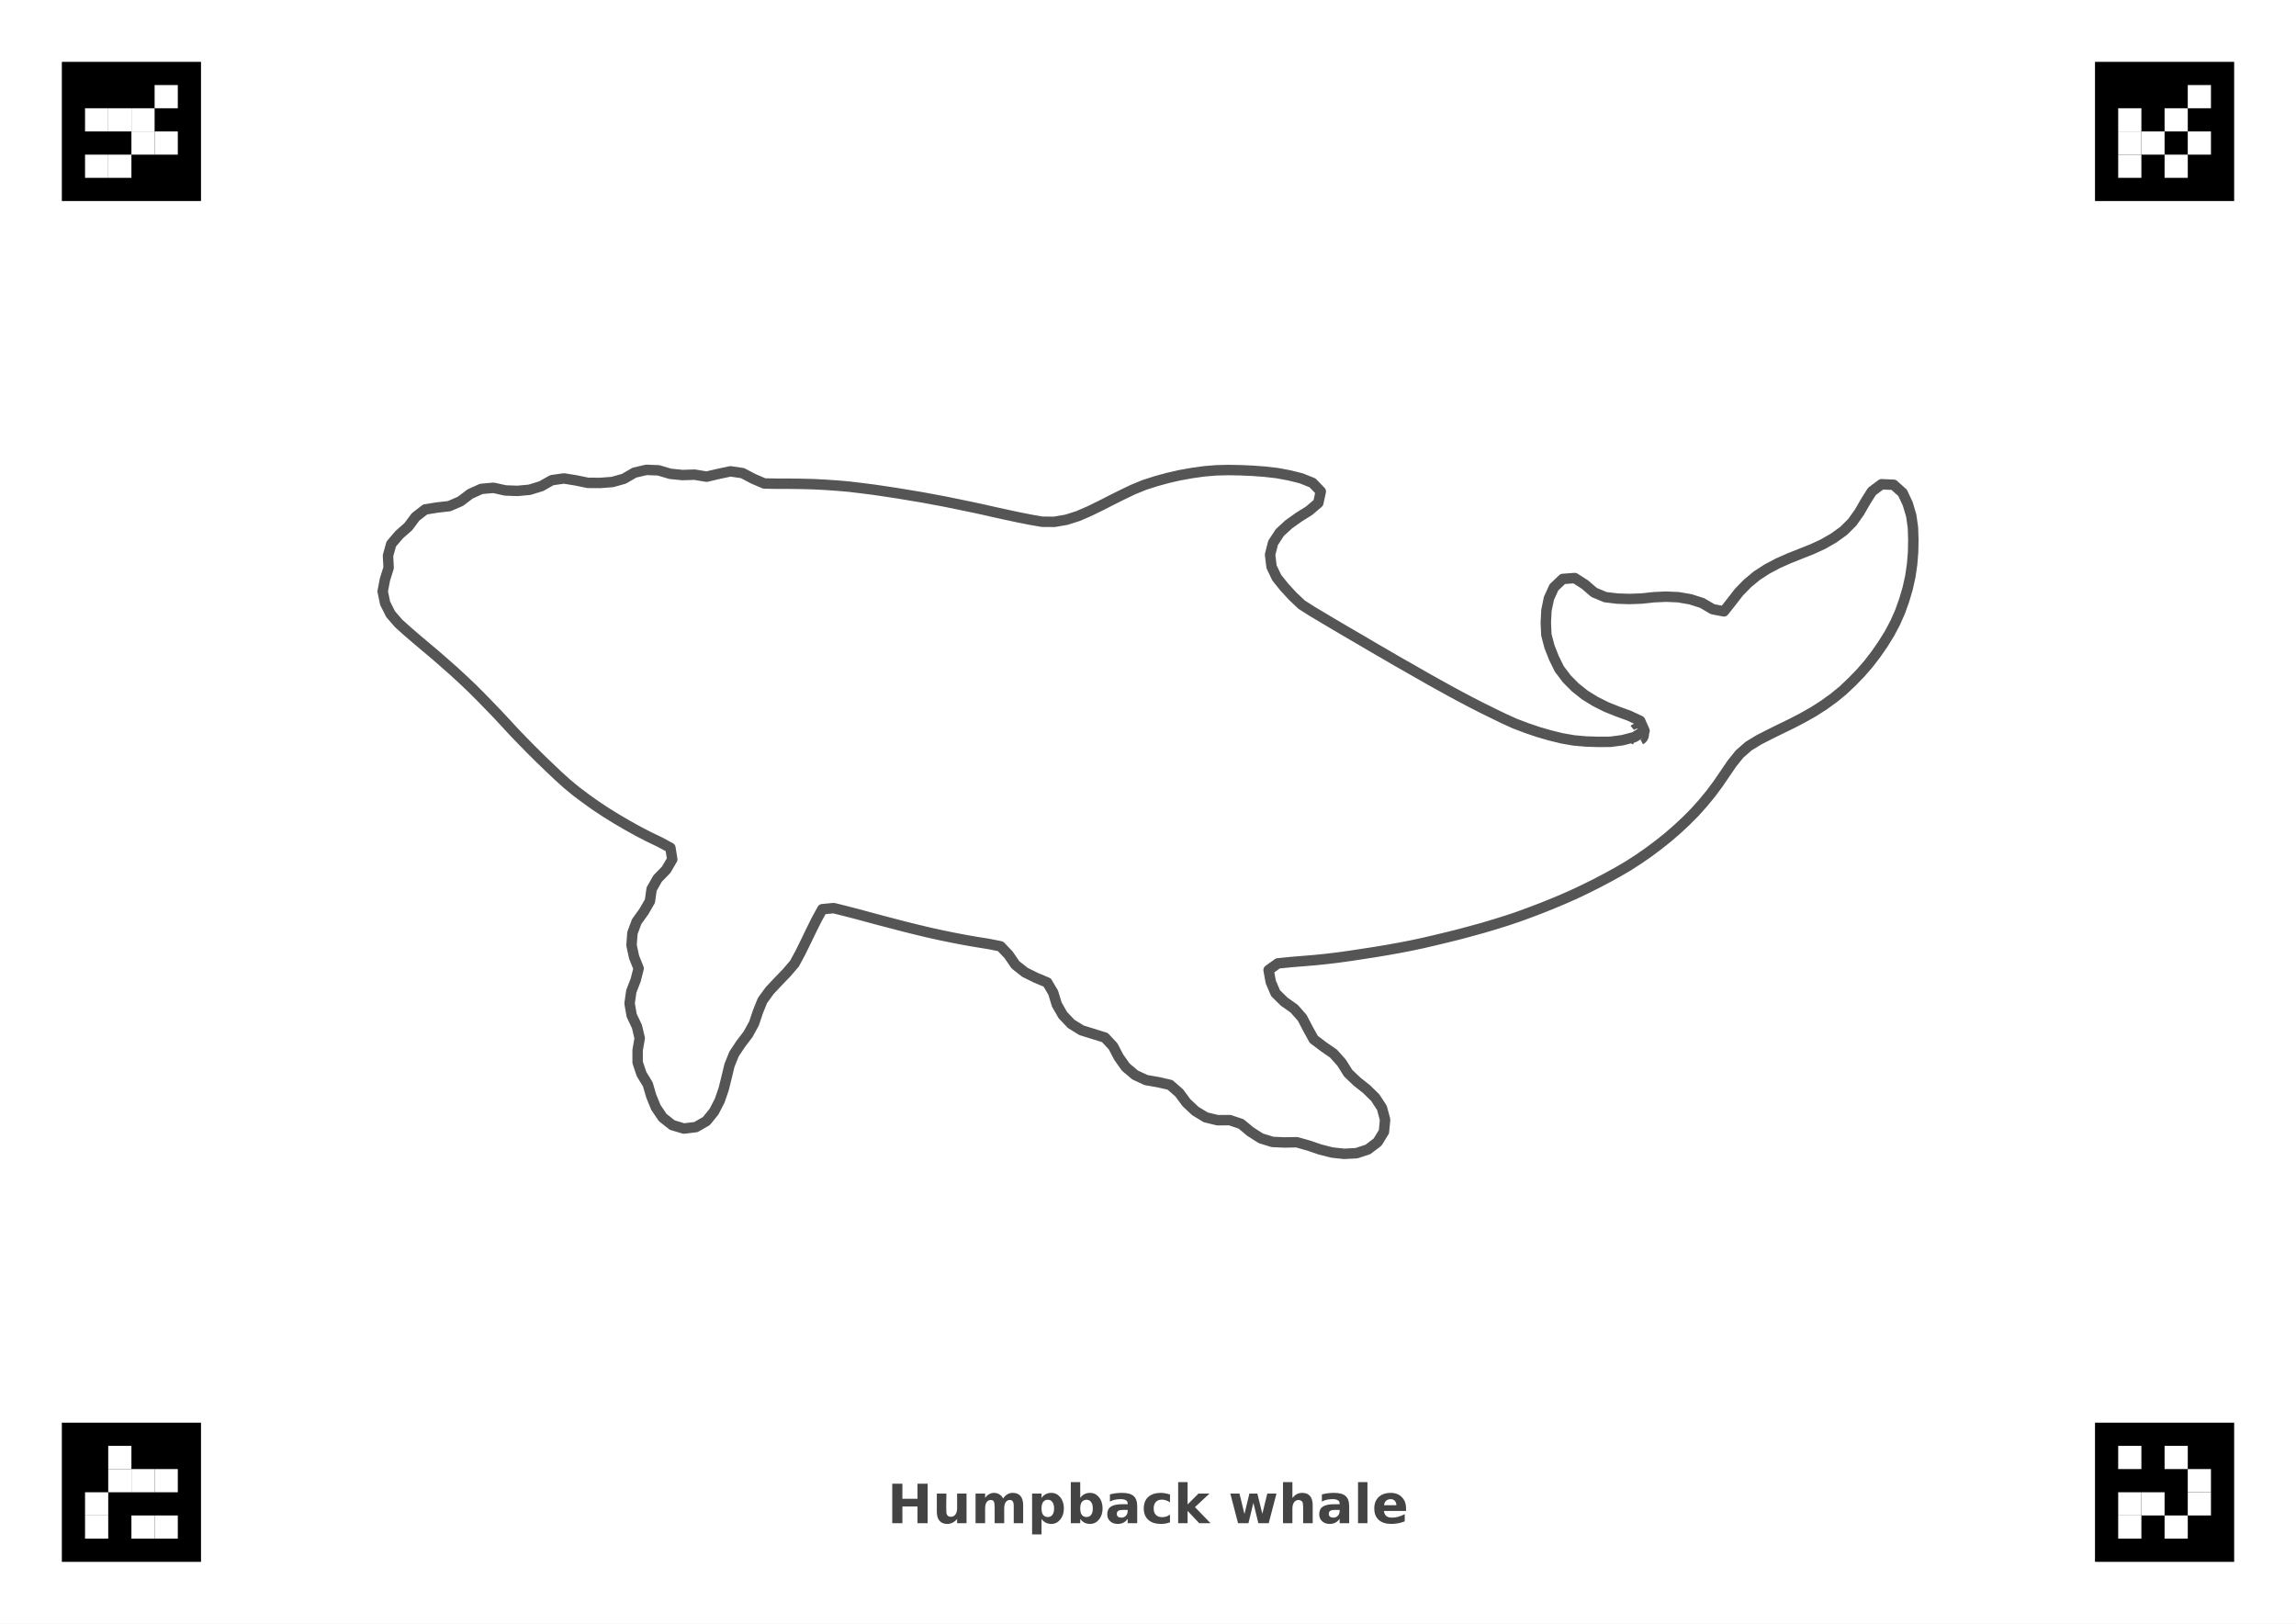
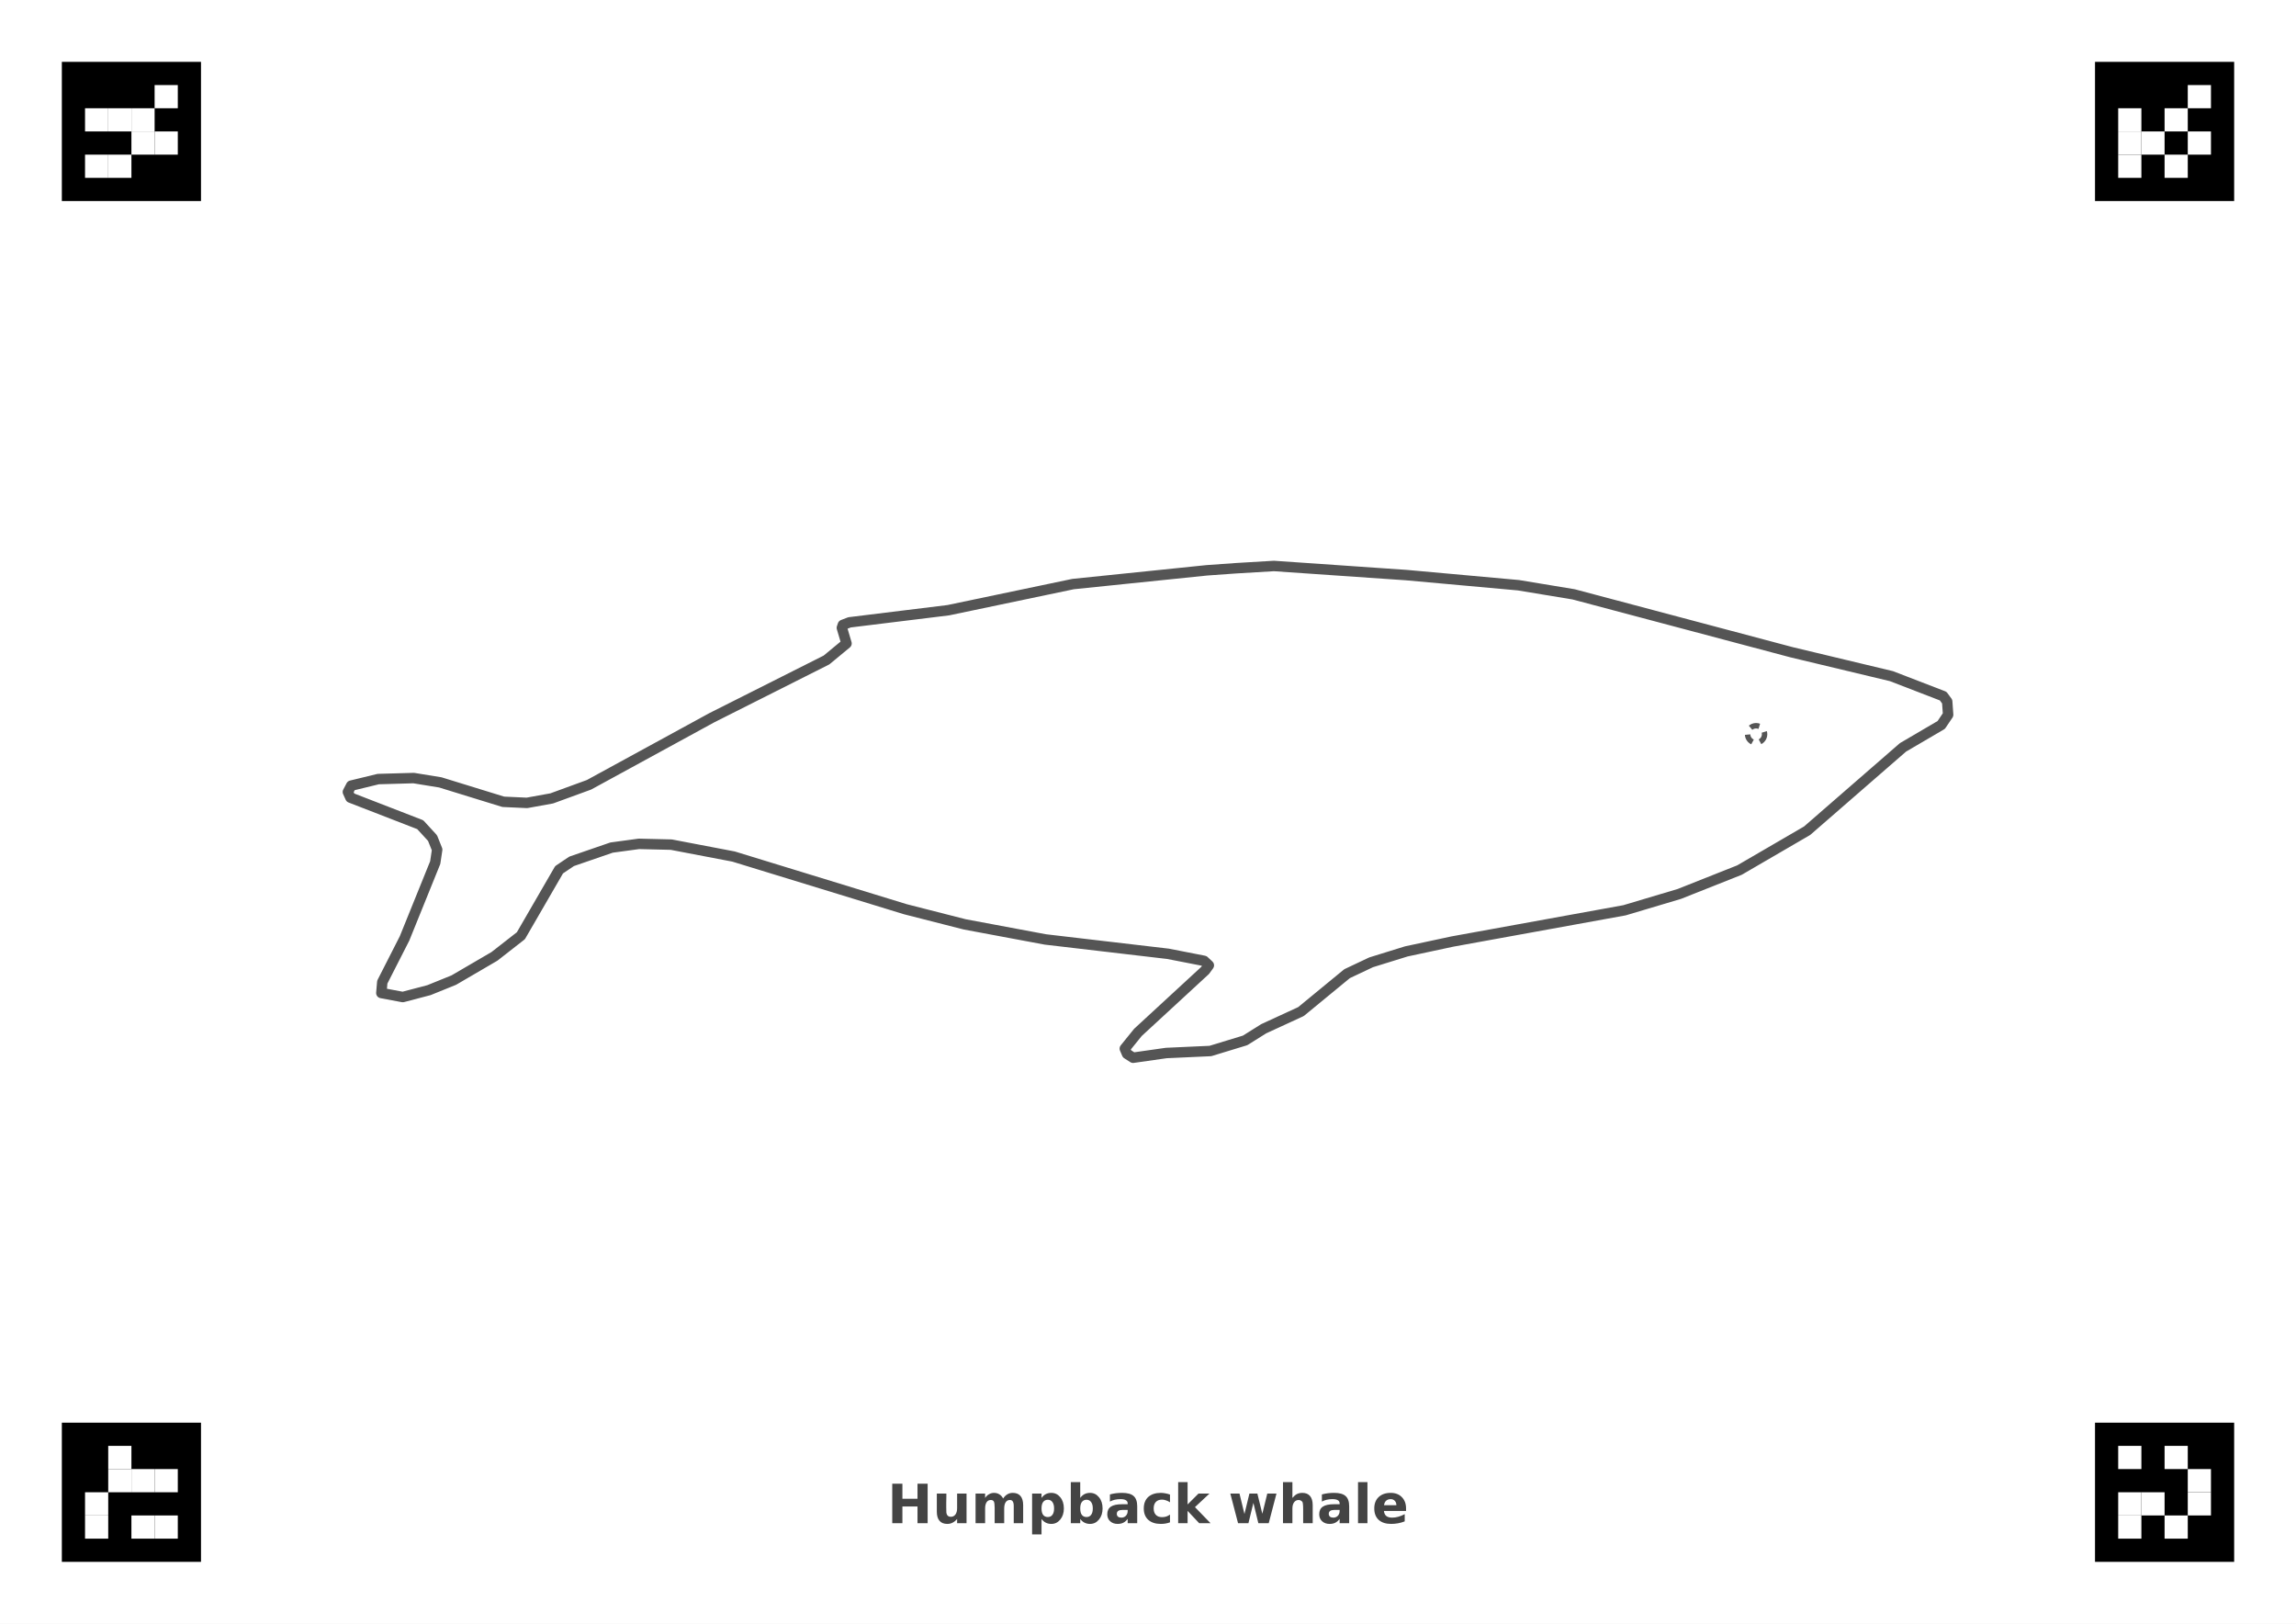
<svg xmlns="http://www.w3.org/2000/svg" width="297mm" height="210mm" viewBox="0 0 297 210">
  <rect width="297" height="210" fill="#fff" />
  <rect x="8" y="8" width="18" height="18" fill="#000" />
  <rect x="20.00" y="11.00" width="3" height="3" fill="#fff" />
  <rect x="11.00" y="14.00" width="3" height="3" fill="#fff" />
  <rect x="14.00" y="14.00" width="3" height="3" fill="#fff" />
  <rect x="17.00" y="14.00" width="3" height="3" fill="#fff" />
  <rect x="17.00" y="17.00" width="3" height="3" fill="#fff" />
  <rect x="20.00" y="17.00" width="3" height="3" fill="#fff" />
  <rect x="11.00" y="20.00" width="3" height="3" fill="#fff" />
  <rect x="14.00" y="20.00" width="3" height="3" fill="#fff" />
  <rect x="271" y="8" width="18" height="18" fill="#000" />
  <rect x="283.00" y="11.00" width="3" height="3" fill="#fff" />
  <rect x="274.00" y="14.00" width="3" height="3" fill="#fff" />
  <rect x="280.00" y="14.00" width="3" height="3" fill="#fff" />
  <rect x="274.00" y="17.00" width="3" height="3" fill="#fff" />
  <rect x="277.00" y="17.00" width="3" height="3" fill="#fff" />
  <rect x="283.00" y="17.00" width="3" height="3" fill="#fff" />
  <rect x="274.00" y="20.00" width="3" height="3" fill="#fff" />
  <rect x="280.00" y="20.00" width="3" height="3" fill="#fff" />
  <rect x="8" y="184" width="18" height="18" fill="#000" />
  <rect x="14.00" y="187.00" width="3" height="3" fill="#fff" />
  <rect x="14.00" y="190.00" width="3" height="3" fill="#fff" />
  <rect x="17.00" y="190.00" width="3" height="3" fill="#fff" />
  <rect x="20.00" y="190.00" width="3" height="3" fill="#fff" />
  <rect x="11.00" y="193.00" width="3" height="3" fill="#fff" />
  <rect x="11.00" y="196.00" width="3" height="3" fill="#fff" />
  <rect x="17.00" y="196.00" width="3" height="3" fill="#fff" />
  <rect x="20.00" y="196.00" width="3" height="3" fill="#fff" />
  <rect x="271" y="184" width="18" height="18" fill="#000" />
  <rect x="274.00" y="187.00" width="3" height="3" fill="#fff" />
  <rect x="280.00" y="187.00" width="3" height="3" fill="#fff" />
  <rect x="283.00" y="190.00" width="3" height="3" fill="#fff" />
  <rect x="274.00" y="193.00" width="3" height="3" fill="#fff" />
  <rect x="277.00" y="193.00" width="3" height="3" fill="#fff" />
  <rect x="283.00" y="193.00" width="3" height="3" fill="#fff" />
  <rect x="274.00" y="196.00" width="3" height="3" fill="#fff" />
  <rect x="280.00" y="196.00" width="3" height="3" fill="#fff" />
-   <path d="M49.82 78.02 L50.53 79.43 L51.56 80.62 L52.74 81.68 L53.94 82.71 L55.15 83.73 L56.36 84.75 L57.55 85.79 L58.74 86.84 L59.90 87.91 L61.05 89.00 L62.17 90.12 L63.27 91.25 L64.37 92.39 L65.45 93.55 L66.52 94.71 L67.62 95.85 L68.73 96.98 L69.85 98.09 L70.99 99.19 L72.14 100.28 L73.31 101.34 L74.53 102.35 L75.80 103.30 L77.09 104.22 L78.41 105.09 L79.75 105.92 L81.12 106.72 L82.50 107.49 L83.91 108.22 L85.33 108.90 L86.72 109.65 L86.96 111.14 L86.17 112.49 L85.07 113.62 L84.29 114.99 L84.07 116.55 L83.28 117.91 L82.36 119.19 L81.81 120.66 L81.69 122.24 L82.02 123.78 L82.61 125.25 L82.23 126.75 L81.66 128.22 L81.44 129.78 L81.71 131.33 L82.39 132.76 L82.75 134.27 L82.48 135.83 L82.48 137.40 L82.98 138.90 L83.80 140.25 L84.24 141.76 L84.84 143.22 L85.72 144.53 L86.96 145.51 L88.46 145.96 L90.02 145.77 L91.38 144.99 L92.37 143.76 L93.09 142.36 L93.61 140.86 L93.99 139.33 L94.36 137.79 L94.95 136.32 L95.82 135.01 L96.78 133.75 L97.54 132.36 L98.04 130.86 L98.63 129.40 L99.56 128.12 L100.64 126.97 L101.74 125.83 L102.77 124.63 L103.52 123.24 L104.22 121.82 L104.91 120.39 L105.61 118.98 L106.37 117.59 L107.84 117.45 L109.37 117.83 L110.91 118.23 L112.43 118.64 L113.96 119.05 L115.49 119.45 L117.02 119.85 L118.56 120.23 L120.10 120.60 L121.64 120.94 L123.19 121.26 L124.75 121.56 L126.31 121.83 L127.87 122.08 L129.42 122.39 L130.46 123.48 L131.35 124.78 L132.59 125.76 L134.01 126.46 L135.46 127.07 L136.24 128.39 L136.70 129.91 L137.48 131.28 L138.56 132.42 L139.90 133.25 L141.41 133.72 L142.92 134.19 L143.98 135.32 L144.71 136.72 L145.62 138.01 L146.83 139.03 L148.25 139.69 L149.81 139.96 L151.35 140.31 L152.53 141.34 L153.47 142.61 L154.62 143.69 L155.97 144.51 L157.50 144.88 L159.08 144.87 L160.54 145.36 L161.76 146.37 L163.09 147.22 L164.60 147.69 L166.17 147.76 L167.75 147.73 L169.27 148.16 L170.77 148.67 L172.30 149.06 L173.87 149.23 L175.45 149.15 L176.95 148.66 L178.20 147.71 L179.02 146.37 L179.17 144.81 L178.76 143.29 L177.90 141.97 L176.77 140.86 L175.53 139.88 L174.39 138.79 L173.55 137.45 L172.50 136.27 L171.20 135.37 L169.94 134.42 L169.18 133.04 L168.45 131.64 L167.41 130.46 L166.12 129.55 L165.00 128.45 L164.38 127.00 L164.10 125.46 L165.30 124.60 L166.88 124.44 L168.45 124.31 L170.03 124.18 L171.60 124.02 L173.17 123.83 L174.74 123.61 L176.31 123.37 L177.87 123.13 L179.43 122.87 L180.99 122.59 L182.54 122.29 L184.09 121.96 L185.63 121.60 L187.17 121.23 L188.70 120.85 L190.23 120.44 L191.76 120.02 L193.28 119.57 L194.79 119.10 L196.29 118.60 L197.77 118.06 L199.25 117.50 L200.72 116.91 L202.18 116.30 L203.63 115.66 L205.06 114.98 L206.47 114.28 L207.88 113.54 L209.26 112.78 L210.63 111.98 L211.96 111.12 L213.26 110.22 L214.53 109.27 L215.76 108.29 L216.96 107.25 L218.12 106.17 L219.23 105.05 L220.29 103.87 L221.29 102.65 L222.24 101.38 L223.13 100.07 L224.02 98.77 L225.01 97.53 L226.20 96.49 L227.55 95.67 L228.96 94.95 L230.38 94.25 L231.80 93.56 L233.20 92.83 L234.58 92.05 L235.91 91.20 L237.20 90.27 L238.42 89.27 L239.57 88.18 L240.67 87.05 L241.71 85.85 L242.67 84.60 L243.57 83.30 L244.41 81.95 L245.15 80.55 L245.79 79.11 L246.32 77.62 L246.77 76.10 L247.11 74.56 L247.34 72.99 L247.47 71.41 L247.50 69.83 L247.45 68.25 L247.23 66.69 L246.78 65.17 L246.11 63.74 L244.95 62.70 L243.39 62.63 L242.14 63.56 L241.30 64.90 L240.51 66.27 L239.59 67.56 L238.47 68.67 L237.19 69.59 L235.81 70.38 L234.38 71.04 L232.91 71.62 L231.43 72.21 L229.99 72.85 L228.59 73.59 L227.26 74.45 L226.04 75.46 L224.94 76.59 L223.97 77.84 L223.00 79.07 L221.54 78.79 L220.18 77.99 L218.67 77.51 L217.11 77.24 L215.53 77.17 L213.95 77.24 L212.38 77.41 L210.80 77.47 L209.22 77.42 L207.65 77.23 L206.20 76.62 L205.00 75.59 L203.70 74.76 L202.15 74.88 L201.01 75.97 L200.36 77.39 L200.04 78.94 L199.96 80.52 L200.03 82.10 L200.43 83.63 L201.01 85.10 L201.71 86.52 L202.66 87.78 L203.77 88.90 L205.01 89.89 L206.36 90.72 L207.77 91.43 L209.24 92.02 L210.73 92.56 L212.16 93.23 L212.73 94.51 L211.42 95.33 L209.89 95.73 L208.32 95.94 L206.74 95.95 L205.16 95.90 L203.59 95.76 L202.03 95.49 L200.49 95.11 L198.97 94.67 L197.47 94.16 L195.99 93.60 L194.55 92.95 L193.13 92.26 L191.71 91.56 L190.30 90.84 L188.90 90.10 L187.51 89.35 L186.12 88.58 L184.74 87.81 L183.37 87.03 L181.99 86.24 L180.62 85.46 L179.25 84.66 L177.88 83.87 L176.52 83.07 L175.15 82.27 L173.78 81.47 L172.42 80.67 L171.06 79.86 L169.70 79.05 L168.37 78.20 L167.22 77.11 L166.15 75.95 L165.16 74.72 L164.48 73.30 L164.29 71.73 L164.68 70.21 L165.54 68.89 L166.70 67.82 L167.99 66.90 L169.33 66.06 L170.53 65.04 L170.85 63.56 L169.78 62.45 L168.31 61.86 L166.77 61.48 L165.22 61.19 L163.65 61.01 L162.07 60.89 L160.49 60.82 L158.90 60.79 L157.32 60.83 L155.75 60.96 L154.18 61.18 L152.62 61.46 L151.08 61.81 L149.55 62.23 L148.05 62.71 L146.58 63.31 L145.16 63.99 L143.74 64.70 L142.33 65.42 L140.91 66.11 L139.46 66.74 L137.95 67.22 L136.39 67.49 L134.82 67.48 L133.26 67.21 L131.70 66.90 L130.16 66.57 L128.61 66.23 L127.07 65.88 L125.52 65.55 L123.97 65.23 L122.42 64.91 L120.87 64.62 L119.31 64.33 L117.75 64.07 L116.19 63.81 L114.62 63.57 L113.06 63.34 L111.49 63.14 L109.92 62.95 L108.34 62.81 L106.76 62.70 L105.18 62.62 L103.60 62.58 L102.02 62.56 L100.44 62.56 L98.86 62.53 L97.44 61.92 L96.05 61.19 L94.48 60.96 L92.94 61.29 L91.40 61.65 L89.85 61.39 L88.27 61.44 L86.70 61.28 L85.18 60.83 L83.61 60.77 L82.07 61.13 L80.71 61.92 L79.21 62.34 L77.63 62.46 L76.05 62.45 L74.50 62.13 L72.95 61.88 L71.39 62.10 L70.01 62.88 L68.52 63.34 L66.94 63.49 L65.37 63.43 L63.83 63.09 L62.26 63.23 L60.82 63.88 L59.57 64.83 L58.12 65.46 L56.55 65.64 L55.00 65.89 L53.76 66.85 L52.82 68.11 L51.63 69.16 L50.61 70.36 L50.19 71.86 L50.27 73.44 L49.80 74.93 L49.50 76.48 Z" fill="#fff" stroke="#555" stroke-width="1.35" stroke-linejoin="round" stroke-linecap="round" />
-   <circle cx="211.86" cy="94.98" r="1.1" fill="none" stroke="#555" stroke-width="0.7" stroke-dasharray="1.2 1" />
+   <path d="M156.12 73.76 L138.81 75.54 L122.67 78.92 L109.89 80.49 L109.03 80.82 L108.90 81.20 L109.50 83.22 L106.91 85.36 L92.07 92.83 L76.19 101.50 L71.37 103.26 L68.16 103.84 L65.10 103.70 L56.96 101.19 L53.51 100.63 L48.93 100.76 L45.43 101.61 L45.00 102.43 L45.33 103.16 L54.36 106.66 L55.95 108.39 L56.55 109.89 L56.30 111.56 L52.33 121.37 L49.45 127.02 L49.33 128.43 L52.10 128.95 L55.49 128.06 L58.70 126.76 L63.96 123.69 L67.38 121.02 L72.32 112.49 L73.94 111.40 L79.11 109.62 L82.65 109.14 L86.83 109.24 L94.89 110.78 L117.10 117.59 L124.78 119.55 L135.21 121.50 L151.09 123.36 L155.75 124.27 L156.37 124.85 L155.89 125.51 L147.20 133.52 L145.50 135.62 L145.79 136.30 L146.57 136.80 L150.86 136.19 L156.57 135.93 L161.06 134.56 L163.47 133.05 L168.29 130.83 L174.25 125.93 L177.36 124.46 L181.91 123.05 L187.89 121.77 L210.14 117.73 L217.22 115.62 L225.01 112.53 L233.76 107.44 L246.16 96.66 L251.11 93.76 L252.00 92.44 L251.88 90.74 L251.36 90.03 L244.67 87.45 L231.76 84.36 L203.56 76.87 L196.42 75.69 L181.93 74.38 L164.79 73.20 L159.93 73.49 Z" fill="#fff" stroke="#555" stroke-width="1.35" stroke-linejoin="round" stroke-linecap="round" />
+   <circle cx="227.16" cy="94.96" r="1.1" fill="none" stroke="#555" stroke-width="0.7" stroke-dasharray="1.2 1" />
  <text x="148.5" y="197" text-anchor="middle" font-family="DejaVu Sans, Segoe UI, sans-serif" font-size="7" font-weight="600" fill="#444">Humpback whale</text>
</svg>
